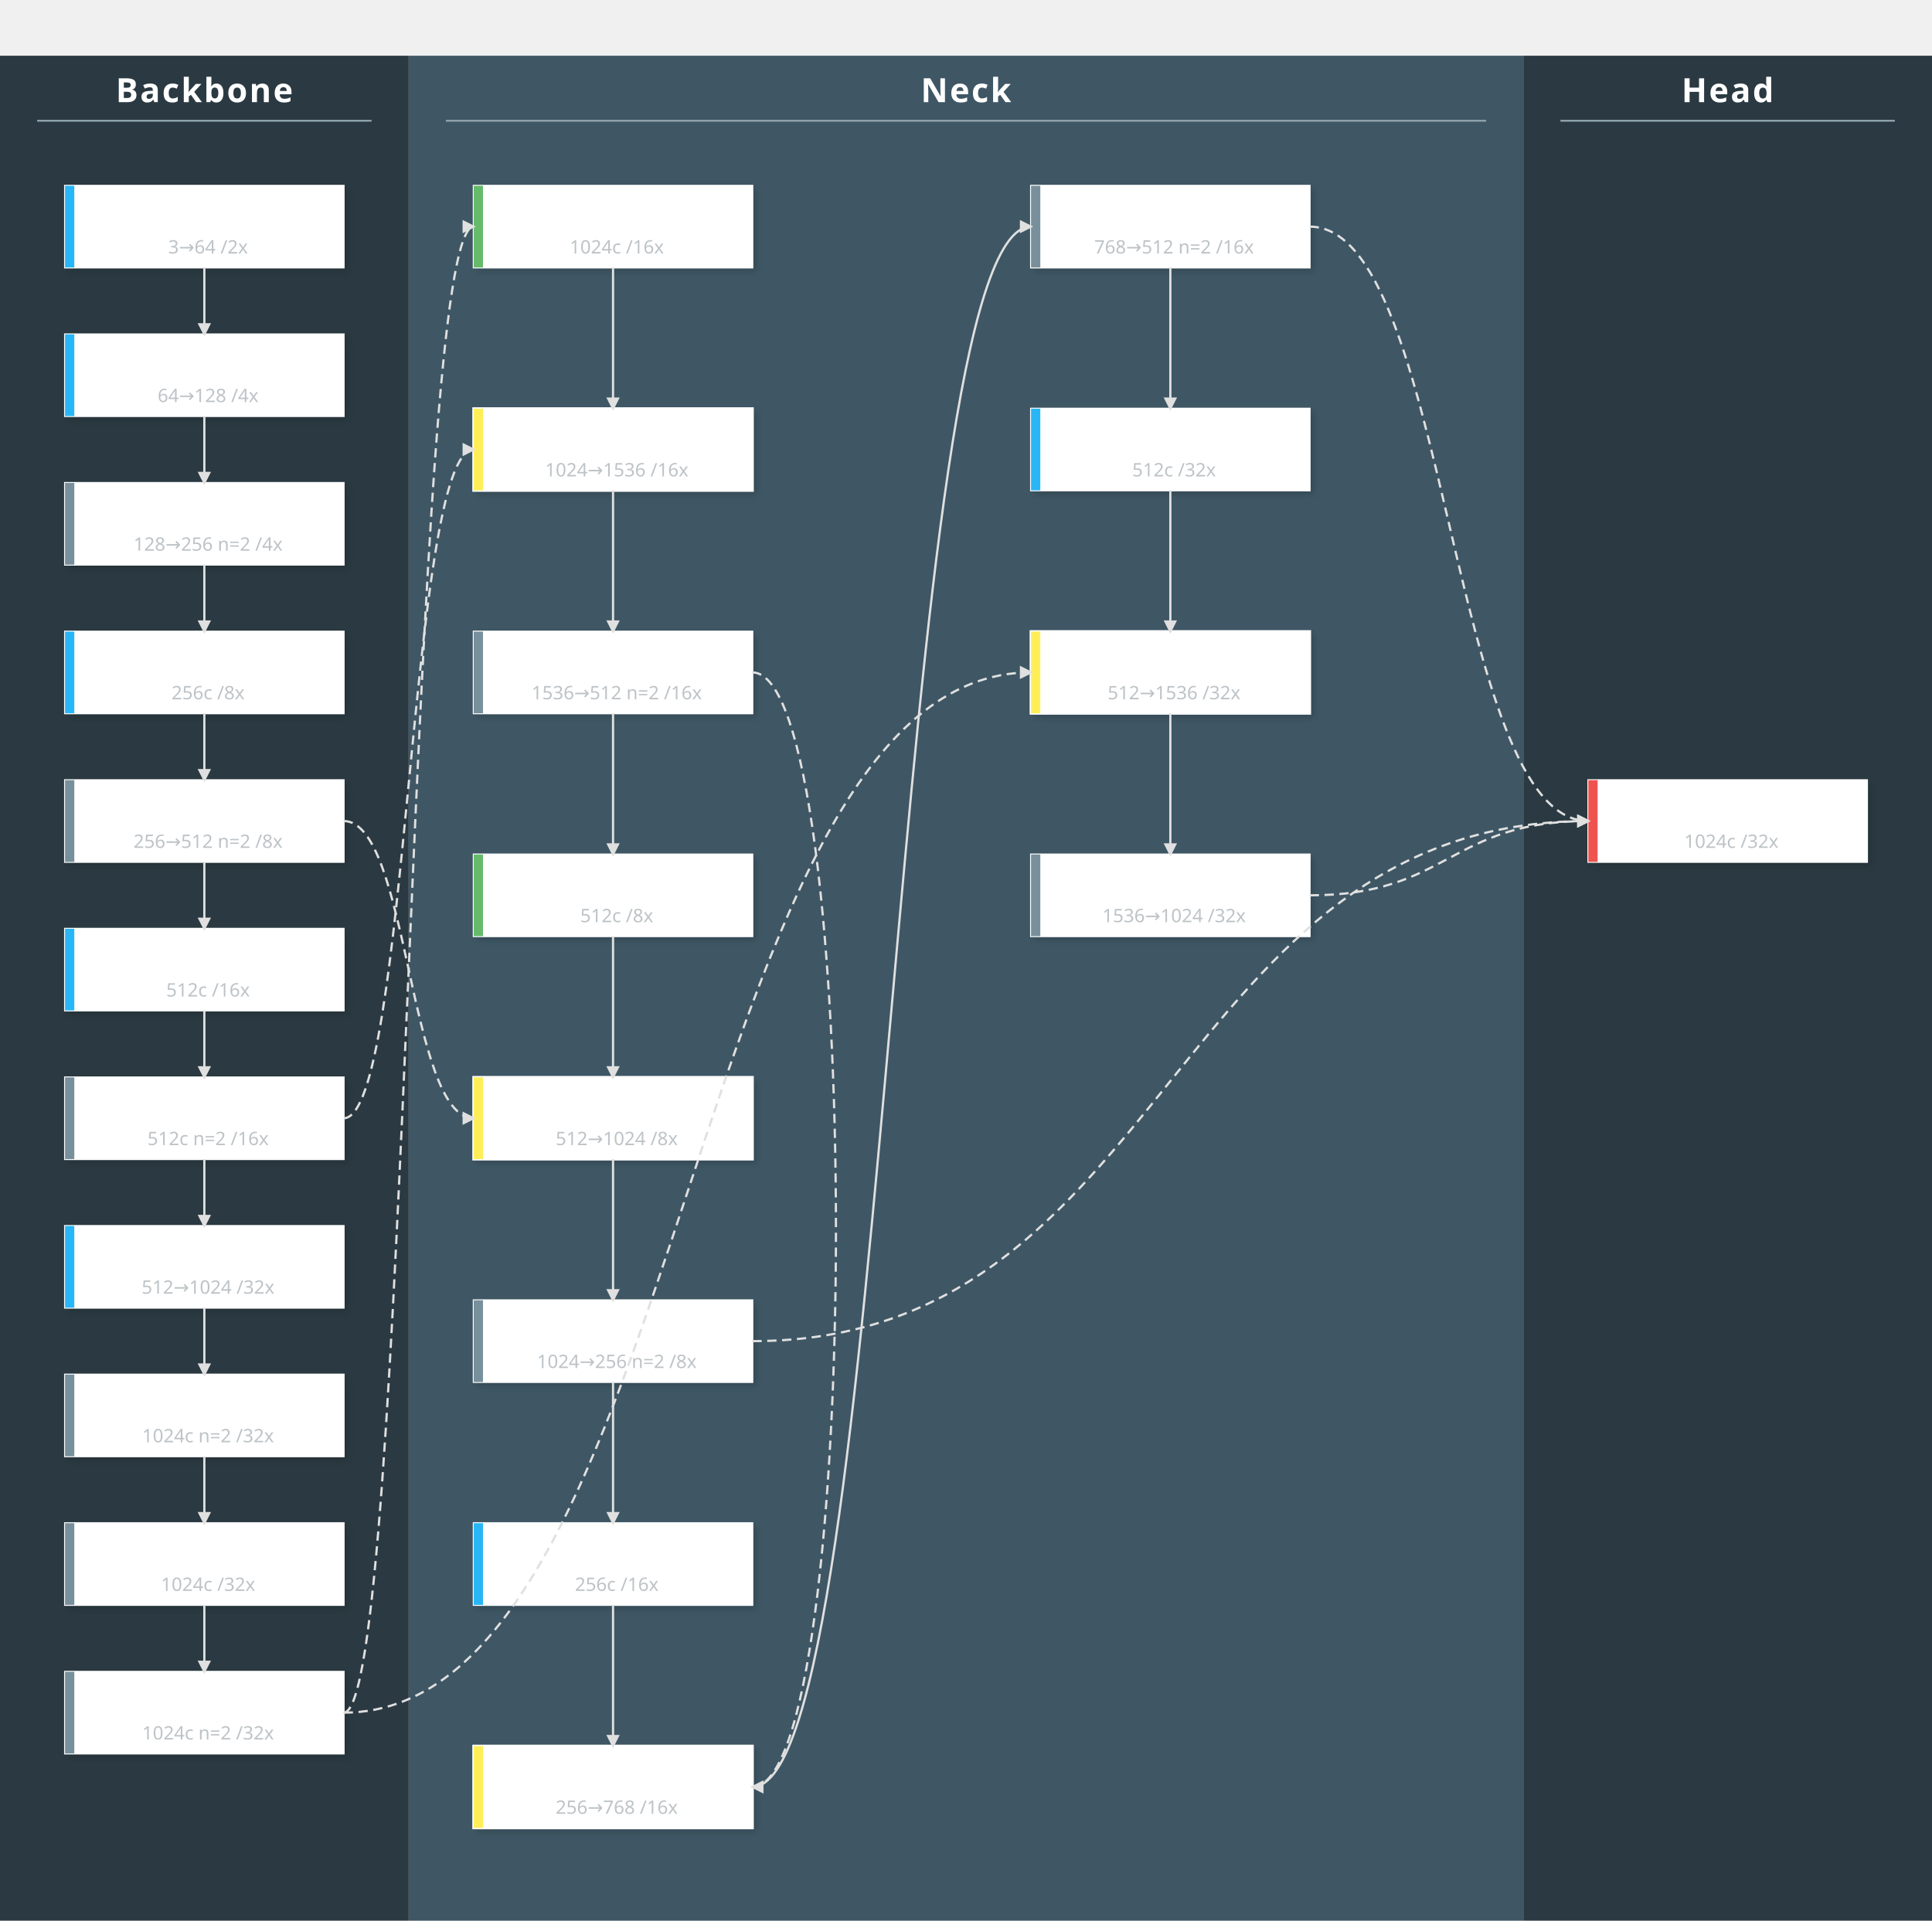
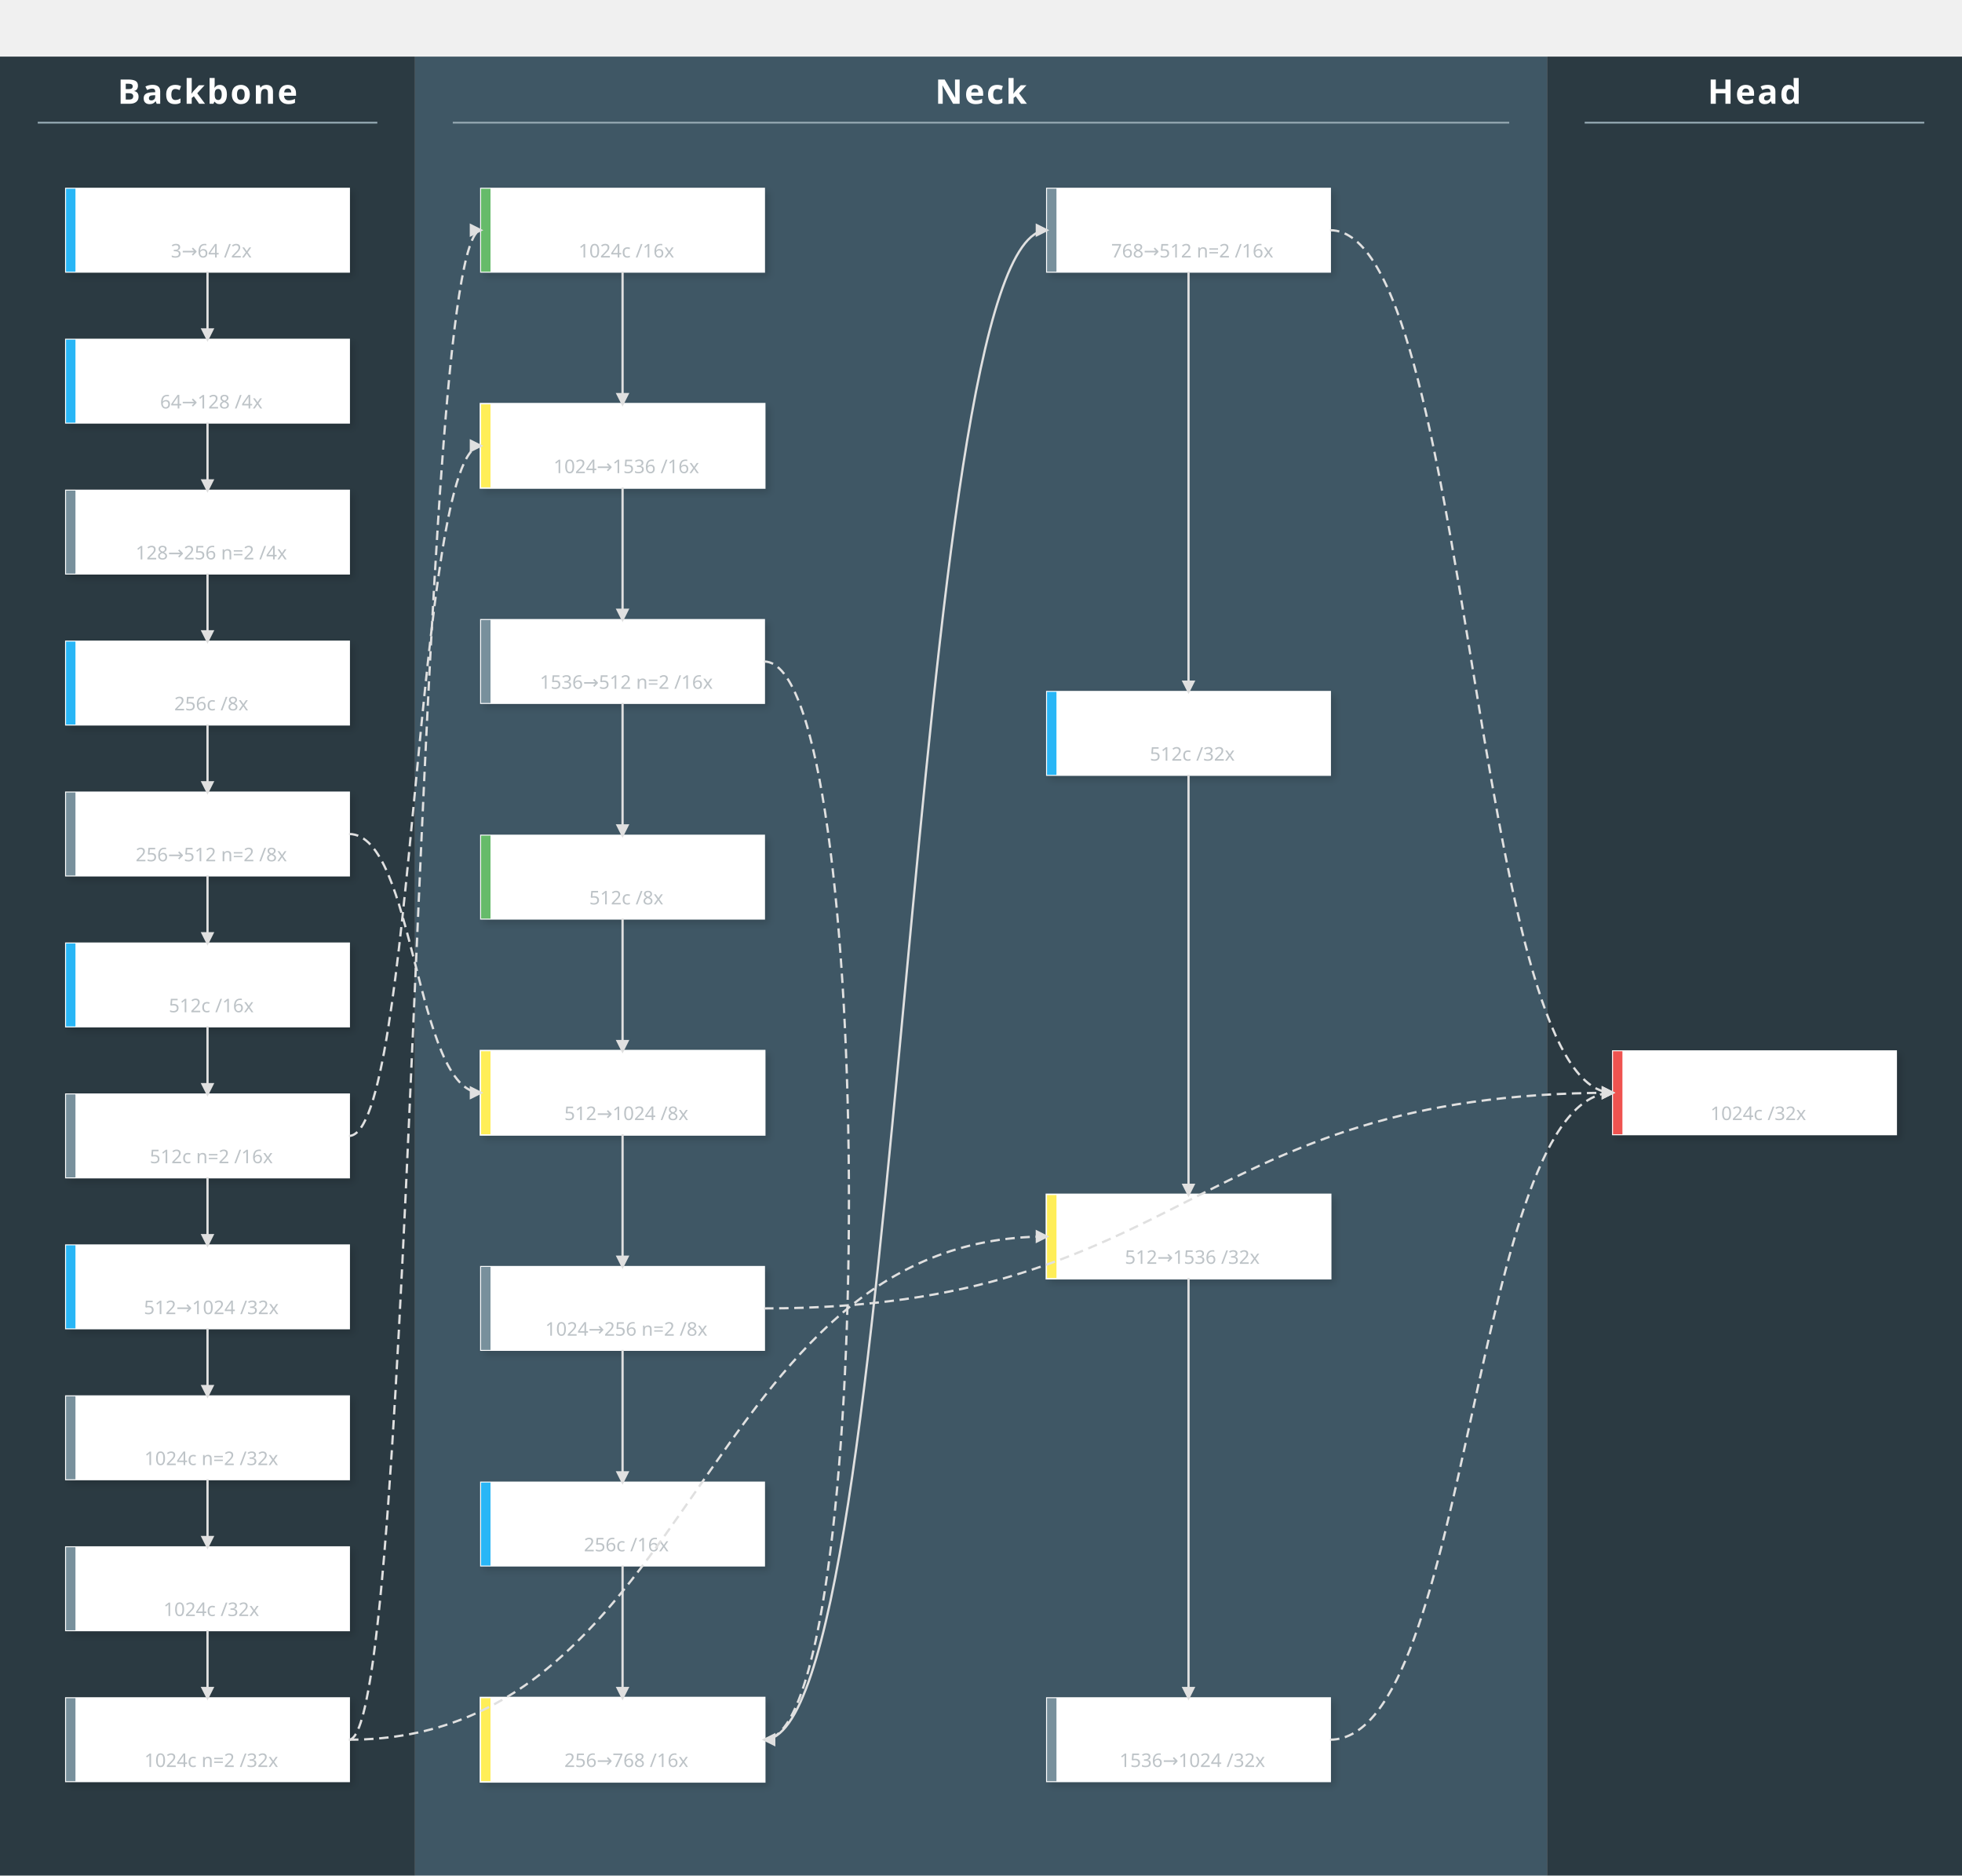
- <svg xmlns="http://www.w3.org/2000/svg" viewBox="0 0 1040 1034">
+ <svg xmlns="http://www.w3.org/2000/svg" viewBox="0 0 1040 994">
  <style>
            text { font-family: "Osifont, 'ISOCPEUR', 'Courier New', sans-serif"; }
        </style>
  <defs>
    <filter id="shadow" x="-20%" y="-20%" width="150%" height="150%">
      <feGaussianBlur in="SourceAlpha" stdDeviation="2" />
      <feOffset dx="2" dy="2" result="offsetblur" />
      <feComponentTransfer>
        <feFuncA type="linear" slope="0.15" />
      </feComponentTransfer>
      <feMerge>
        <feMergeNode />
        <feMergeNode in="SourceGraphic" />
      </feMerge>
    </filter>
    <marker id="arrow" markerWidth="6" markerHeight="6" refX="5" refY="3" orient="auto" markerUnits="strokeWidth">
      <path d="M0,0 L0,6 L6,3 z" fill="#E0E0E0" />
    </marker>
    <linearGradient id="grad_bb" x1="0%" y1="0%" x2="0%" y2="100%">
      <stop offset="0%" style="stop-color:#FFFFFF;stop-opacity:1" />
      <stop offset="100%" style="stop-color:#FFFFFF;stop-opacity:1" />
    </linearGradient>
    <linearGradient id="grad_neck" x1="0%" y1="0%" x2="0%" y2="100%">
      <stop offset="0%" style="stop-color:#FFFFFF;stop-opacity:1" />
      <stop offset="100%" style="stop-color:#FFFFFF;stop-opacity:1" />
    </linearGradient>
    <linearGradient id="grad_head" x1="0%" y1="0%" x2="0%" y2="100%">
      <stop offset="0%" style="stop-color:#FFFFFF;stop-opacity:1" />
      <stop offset="100%" style="stop-color:#FFFFFF;stop-opacity:1" />
    </linearGradient>
    <linearGradient id="grad_concat" x1="0%" y1="0%" x2="0%" y2="100%">
      <stop offset="0%" style="stop-color:#FFFFFF;stop-opacity:1" />
      <stop offset="100%" style="stop-color:#FFFFFF;stop-opacity:1" />
    </linearGradient>
    <linearGradient id="grad_node" x1="0%" y1="0%" x2="0%" y2="100%">
      <stop offset="0%" style="stop-color:#FFFFFF;stop-opacity:1" />
      <stop offset="100%" style="stop-color:#FFFFFF;stop-opacity:1" />
    </linearGradient>
  </defs>
-   <rect x="820" y="30" width="220" height="1004" fill="#2B3A42" />
-   <rect x="220" y="30" width="600" height="1004" fill="#3F5765" />
-   <rect x="0" y="30" width="220" height="1004" fill="#2B3A42" />
+   <rect x="820" y="30" width="220" height="964" fill="#2B3A42" />
+   <rect x="220" y="30" width="600" height="964" fill="#3F5765" />
+   <rect x="0" y="30" width="220" height="964" fill="#2B3A42" />
  <rect x="35.0" y="100" width="150" height="44" rx="0" fill="url(#grad_bb)" stroke="#FFFFFF" stroke-width="1.0" filter="url(#shadow)" />
  <clipPath id="clip_35_100">
    <rect x="35.0" y="100" width="150" height="44" rx="0" />
  </clipPath>
  <rect x="35.0" y="100" width="5" height="44" fill="#29B6F6" clip-path="url(#clip_35_100)" />
  <text x="112.0" y="114.0" font-weight="bold" font-size="14" fill="#FFFFFF" text-anchor="middle" dominant-baseline="middle">Conv</text>
  <text x="112.0" y="133.0" font-size="10" fill="#BDC3C7" text-anchor="middle" dominant-baseline="middle">3→64 /2x</text>
  <rect x="35.0" y="180" width="150" height="44" rx="0" fill="url(#grad_bb)" stroke="#FFFFFF" stroke-width="1.0" filter="url(#shadow)" />
  <clipPath id="clip_35_180">
    <rect x="35.0" y="180" width="150" height="44" rx="0" />
  </clipPath>
  <rect x="35.0" y="180" width="5" height="44" fill="#29B6F6" clip-path="url(#clip_35_180)" />
  <text x="112.0" y="194.0" font-weight="bold" font-size="14" fill="#FFFFFF" text-anchor="middle" dominant-baseline="middle">Conv</text>
  <text x="112.0" y="213.0" font-size="10" fill="#BDC3C7" text-anchor="middle" dominant-baseline="middle">64→128 /4x</text>
  <rect x="35.0" y="260" width="150" height="44" rx="0" fill="url(#grad_bb)" stroke="#FFFFFF" stroke-width="1.0" filter="url(#shadow)" />
  <clipPath id="clip_35_260">
    <rect x="35.0" y="260" width="150" height="44" rx="0" />
  </clipPath>
  <rect x="35.0" y="260" width="5" height="44" fill="#78909C" clip-path="url(#clip_35_260)" />
  <text x="112.0" y="274.0" font-weight="bold" font-size="14" fill="#FFFFFF" text-anchor="middle" dominant-baseline="middle">C3k2</text>
  <text x="112.0" y="293.0" font-size="10" fill="#BDC3C7" text-anchor="middle" dominant-baseline="middle">128→256 n=2 /4x</text>
  <rect x="35.0" y="340" width="150" height="44" rx="0" fill="url(#grad_bb)" stroke="#FFFFFF" stroke-width="1.0" filter="url(#shadow)" />
  <clipPath id="clip_35_340">
    <rect x="35.0" y="340" width="150" height="44" rx="0" />
  </clipPath>
  <rect x="35.0" y="340" width="5" height="44" fill="#29B6F6" clip-path="url(#clip_35_340)" />
  <text x="112.0" y="354.0" font-weight="bold" font-size="14" fill="#FFFFFF" text-anchor="middle" dominant-baseline="middle">Conv</text>
  <text x="112.0" y="373.0" font-size="10" fill="#BDC3C7" text-anchor="middle" dominant-baseline="middle">256c /8x</text>
  <rect x="35.0" y="420" width="150" height="44" rx="0" fill="url(#grad_bb)" stroke="#FFFFFF" stroke-width="1.0" filter="url(#shadow)" />
  <clipPath id="clip_35_420">
    <rect x="35.0" y="420" width="150" height="44" rx="0" />
  </clipPath>
  <rect x="35.0" y="420" width="5" height="44" fill="#78909C" clip-path="url(#clip_35_420)" />
  <text x="112.0" y="434.0" font-weight="bold" font-size="14" fill="#FFFFFF" text-anchor="middle" dominant-baseline="middle">C3k2</text>
  <text x="112.0" y="453.0" font-size="10" fill="#BDC3C7" text-anchor="middle" dominant-baseline="middle">256→512 n=2 /8x</text>
  <rect x="35.0" y="500" width="150" height="44" rx="0" fill="url(#grad_bb)" stroke="#FFFFFF" stroke-width="1.0" filter="url(#shadow)" />
  <clipPath id="clip_35_500">
    <rect x="35.0" y="500" width="150" height="44" rx="0" />
  </clipPath>
  <rect x="35.0" y="500" width="5" height="44" fill="#29B6F6" clip-path="url(#clip_35_500)" />
  <text x="112.0" y="514.0" font-weight="bold" font-size="14" fill="#FFFFFF" text-anchor="middle" dominant-baseline="middle">Conv</text>
  <text x="112.0" y="533.0" font-size="10" fill="#BDC3C7" text-anchor="middle" dominant-baseline="middle">512c /16x</text>
  <rect x="35.0" y="580" width="150" height="44" rx="0" fill="url(#grad_bb)" stroke="#FFFFFF" stroke-width="1.0" filter="url(#shadow)" />
  <clipPath id="clip_35_580">
    <rect x="35.0" y="580" width="150" height="44" rx="0" />
  </clipPath>
  <rect x="35.0" y="580" width="5" height="44" fill="#78909C" clip-path="url(#clip_35_580)" />
  <text x="112.0" y="594.0" font-weight="bold" font-size="14" fill="#FFFFFF" text-anchor="middle" dominant-baseline="middle">C3k2</text>
  <text x="112.0" y="613.0" font-size="10" fill="#BDC3C7" text-anchor="middle" dominant-baseline="middle">512c n=2 /16x</text>
  <rect x="35.0" y="660" width="150" height="44" rx="0" fill="url(#grad_bb)" stroke="#FFFFFF" stroke-width="1.0" filter="url(#shadow)" />
  <clipPath id="clip_35_660">
    <rect x="35.0" y="660" width="150" height="44" rx="0" />
  </clipPath>
  <rect x="35.0" y="660" width="5" height="44" fill="#29B6F6" clip-path="url(#clip_35_660)" />
  <text x="112.0" y="674.0" font-weight="bold" font-size="14" fill="#FFFFFF" text-anchor="middle" dominant-baseline="middle">Conv</text>
  <text x="112.0" y="693.0" font-size="10" fill="#BDC3C7" text-anchor="middle" dominant-baseline="middle">512→1024 /32x</text>
  <rect x="35.0" y="740" width="150" height="44" rx="0" fill="url(#grad_bb)" stroke="#FFFFFF" stroke-width="1.0" filter="url(#shadow)" />
  <clipPath id="clip_35_740">
    <rect x="35.0" y="740" width="150" height="44" rx="0" />
  </clipPath>
  <rect x="35.0" y="740" width="5" height="44" fill="#78909C" clip-path="url(#clip_35_740)" />
  <text x="112.0" y="754.0" font-weight="bold" font-size="14" fill="#FFFFFF" text-anchor="middle" dominant-baseline="middle">C3k2</text>
  <text x="112.0" y="773.0" font-size="10" fill="#BDC3C7" text-anchor="middle" dominant-baseline="middle">1024c n=2 /32x</text>
  <rect x="35.0" y="820" width="150" height="44" rx="0" fill="url(#grad_bb)" stroke="#FFFFFF" stroke-width="1.0" filter="url(#shadow)" />
  <clipPath id="clip_35_820">
    <rect x="35.0" y="820" width="150" height="44" rx="0" />
  </clipPath>
  <rect x="35.0" y="820" width="5" height="44" fill="#78909C" clip-path="url(#clip_35_820)" />
  <text x="112.0" y="834.0" font-weight="bold" font-size="14" fill="#FFFFFF" text-anchor="middle" dominant-baseline="middle">SPPF</text>
  <text x="112.0" y="853.0" font-size="10" fill="#BDC3C7" text-anchor="middle" dominant-baseline="middle">1024c /32x</text>
  <rect x="35.0" y="900" width="150" height="44" rx="0" fill="url(#grad_bb)" stroke="#FFFFFF" stroke-width="1.0" filter="url(#shadow)" />
  <clipPath id="clip_35_900">
    <rect x="35.0" y="900" width="150" height="44" rx="0" />
  </clipPath>
  <rect x="35.0" y="900" width="5" height="44" fill="#78909C" clip-path="url(#clip_35_900)" />
  <text x="112.0" y="914.0" font-weight="bold" font-size="14" fill="#FFFFFF" text-anchor="middle" dominant-baseline="middle">C2PSA</text>
  <text x="112.0" y="933.0" font-size="10" fill="#BDC3C7" text-anchor="middle" dominant-baseline="middle">1024c n=2 /32x</text>
  <rect x="255.0" y="100" width="150" height="44" rx="0" fill="url(#grad_neck)" stroke="#FFFFFF" stroke-width="1.0" filter="url(#shadow)" />
  <clipPath id="clip_255_100">
    <rect x="255.0" y="100" width="150" height="44" rx="0" />
  </clipPath>
  <rect x="255.0" y="100" width="5" height="44" fill="#66BB6A" clip-path="url(#clip_255_100)" />
  <text x="332.0" y="114.0" font-weight="bold" font-size="14" fill="#FFFFFF" text-anchor="middle" dominant-baseline="middle">nn.Upsample</text>
  <text x="332.0" y="133.0" font-size="10" fill="#BDC3C7" text-anchor="middle" dominant-baseline="middle">1024c /16x</text>
-   <rect x="255.0" y="220" width="150" height="44" rx="0" fill="url(#grad_concat)" stroke="#FFFFFF" stroke-width="1.5" filter="url(#shadow)" />
-   <clipPath id="clip_255_220">
-     <rect x="255.0" y="220" width="150" height="44" rx="0" />
-   </clipPath>
-   <rect x="255.0" y="220" width="5" height="44" fill="#FFEE58" clip-path="url(#clip_255_220)" />
-   <text x="332.0" y="234.0" font-weight="bold" font-size="14" fill="#FFFFFF" text-anchor="middle" dominant-baseline="middle">Concat</text>
-   <text x="332.0" y="253.0" font-size="10" fill="#BDC3C7" text-anchor="middle" dominant-baseline="middle">1024→1536 /16x</text>
-   <rect x="255.0" y="340" width="150" height="44" rx="0" fill="url(#grad_neck)" stroke="#FFFFFF" stroke-width="1.0" filter="url(#shadow)" />
-   <clipPath id="clip_255_340">
-     <rect x="255.0" y="340" width="150" height="44" rx="0" />
-   </clipPath>
-   <rect x="255.0" y="340" width="5" height="44" fill="#78909C" clip-path="url(#clip_255_340)" />
-   <text x="332.0" y="354.0" font-weight="bold" font-size="14" fill="#FFFFFF" text-anchor="middle" dominant-baseline="middle">C3k2</text>
-   <text x="332.0" y="373.0" font-size="10" fill="#BDC3C7" text-anchor="middle" dominant-baseline="middle">1536→512 n=2 /16x</text>
-   <rect x="255.0" y="460" width="150" height="44" rx="0" fill="url(#grad_neck)" stroke="#FFFFFF" stroke-width="1.0" filter="url(#shadow)" />
-   <clipPath id="clip_255_460">
-     <rect x="255.0" y="460" width="150" height="44" rx="0" />
-   </clipPath>
-   <rect x="255.0" y="460" width="5" height="44" fill="#66BB6A" clip-path="url(#clip_255_460)" />
-   <text x="332.0" y="474.0" font-weight="bold" font-size="14" fill="#FFFFFF" text-anchor="middle" dominant-baseline="middle">nn.Upsample</text>
-   <text x="332.0" y="493.0" font-size="10" fill="#BDC3C7" text-anchor="middle" dominant-baseline="middle">512c /8x</text>
-   <rect x="255.0" y="580" width="150" height="44" rx="0" fill="url(#grad_concat)" stroke="#FFFFFF" stroke-width="1.5" filter="url(#shadow)" />
-   <clipPath id="clip_255_580">
-     <rect x="255.0" y="580" width="150" height="44" rx="0" />
-   </clipPath>
-   <rect x="255.0" y="580" width="5" height="44" fill="#FFEE58" clip-path="url(#clip_255_580)" />
-   <text x="332.0" y="594.0" font-weight="bold" font-size="14" fill="#FFFFFF" text-anchor="middle" dominant-baseline="middle">Concat</text>
-   <text x="332.0" y="613.0" font-size="10" fill="#BDC3C7" text-anchor="middle" dominant-baseline="middle">512→1024 /8x</text>
-   <rect x="255.0" y="700" width="150" height="44" rx="0" fill="url(#grad_neck)" stroke="#FFFFFF" stroke-width="1.0" filter="url(#shadow)" />
-   <clipPath id="clip_255_700">
-     <rect x="255.0" y="700" width="150" height="44" rx="0" />
-   </clipPath>
-   <rect x="255.0" y="700" width="5" height="44" fill="#78909C" clip-path="url(#clip_255_700)" />
-   <text x="332.0" y="714.0" font-weight="bold" font-size="14" fill="#FFFFFF" text-anchor="middle" dominant-baseline="middle">C3k2</text>
-   <text x="332.0" y="733.0" font-size="10" fill="#BDC3C7" text-anchor="middle" dominant-baseline="middle">1024→256 n=2 /8x</text>
-   <rect x="255.0" y="820" width="150" height="44" rx="0" fill="url(#grad_neck)" stroke="#FFFFFF" stroke-width="1.0" filter="url(#shadow)" />
-   <clipPath id="clip_255_820">
-     <rect x="255.0" y="820" width="150" height="44" rx="0" />
-   </clipPath>
-   <rect x="255.0" y="820" width="5" height="44" fill="#29B6F6" clip-path="url(#clip_255_820)" />
-   <text x="332.0" y="834.0" font-weight="bold" font-size="14" fill="#FFFFFF" text-anchor="middle" dominant-baseline="middle">Conv</text>
-   <text x="332.0" y="853.0" font-size="10" fill="#BDC3C7" text-anchor="middle" dominant-baseline="middle">256c /16x</text>
-   <rect x="255.0" y="940" width="150" height="44" rx="0" fill="url(#grad_concat)" stroke="#FFFFFF" stroke-width="1.5" filter="url(#shadow)" />
-   <clipPath id="clip_255_940">
-     <rect x="255.0" y="940" width="150" height="44" rx="0" />
-   </clipPath>
-   <rect x="255.0" y="940" width="5" height="44" fill="#FFEE58" clip-path="url(#clip_255_940)" />
-   <text x="332.0" y="954.0" font-weight="bold" font-size="14" fill="#FFFFFF" text-anchor="middle" dominant-baseline="middle">Concat</text>
-   <text x="332.0" y="973.0" font-size="10" fill="#BDC3C7" text-anchor="middle" dominant-baseline="middle">256→768 /16x</text>
+   <rect x="255.0" y="214.286" width="150" height="44" rx="0" fill="url(#grad_concat)" stroke="#FFFFFF" stroke-width="1.5" filter="url(#shadow)" />
+   <clipPath id="clip_255_214">
+     <rect x="255.0" y="214.286" width="150" height="44" rx="0" />
+   </clipPath>
+   <rect x="255.0" y="214.286" width="5" height="44" fill="#FFEE58" clip-path="url(#clip_255_214)" />
+   <text x="332.0" y="228.286" font-weight="bold" font-size="14" fill="#FFFFFF" text-anchor="middle" dominant-baseline="middle">Concat</text>
+   <text x="332.0" y="247.286" font-size="10" fill="#BDC3C7" text-anchor="middle" dominant-baseline="middle">1024→1536 /16x</text>
+   <rect x="255.0" y="328.571" width="150" height="44" rx="0" fill="url(#grad_neck)" stroke="#FFFFFF" stroke-width="1.0" filter="url(#shadow)" />
+   <clipPath id="clip_255_328">
+     <rect x="255.0" y="328.571" width="150" height="44" rx="0" />
+   </clipPath>
+   <rect x="255.0" y="328.571" width="5" height="44" fill="#78909C" clip-path="url(#clip_255_328)" />
+   <text x="332.0" y="342.571" font-weight="bold" font-size="14" fill="#FFFFFF" text-anchor="middle" dominant-baseline="middle">C3k2</text>
+   <text x="332.0" y="361.571" font-size="10" fill="#BDC3C7" text-anchor="middle" dominant-baseline="middle">1536→512 n=2 /16x</text>
+   <rect x="255.0" y="442.857" width="150" height="44" rx="0" fill="url(#grad_neck)" stroke="#FFFFFF" stroke-width="1.0" filter="url(#shadow)" />
+   <clipPath id="clip_255_442">
+     <rect x="255.0" y="442.857" width="150" height="44" rx="0" />
+   </clipPath>
+   <rect x="255.0" y="442.857" width="5" height="44" fill="#66BB6A" clip-path="url(#clip_255_442)" />
+   <text x="332.0" y="456.857" font-weight="bold" font-size="14" fill="#FFFFFF" text-anchor="middle" dominant-baseline="middle">nn.Upsample</text>
+   <text x="332.0" y="475.857" font-size="10" fill="#BDC3C7" text-anchor="middle" dominant-baseline="middle">512c /8x</text>
+   <rect x="255.0" y="557.143" width="150" height="44" rx="0" fill="url(#grad_concat)" stroke="#FFFFFF" stroke-width="1.5" filter="url(#shadow)" />
+   <clipPath id="clip_255_557">
+     <rect x="255.0" y="557.143" width="150" height="44" rx="0" />
+   </clipPath>
+   <rect x="255.0" y="557.143" width="5" height="44" fill="#FFEE58" clip-path="url(#clip_255_557)" />
+   <text x="332.0" y="571.143" font-weight="bold" font-size="14" fill="#FFFFFF" text-anchor="middle" dominant-baseline="middle">Concat</text>
+   <text x="332.0" y="590.143" font-size="10" fill="#BDC3C7" text-anchor="middle" dominant-baseline="middle">512→1024 /8x</text>
+   <rect x="255.0" y="671.429" width="150" height="44" rx="0" fill="url(#grad_neck)" stroke="#FFFFFF" stroke-width="1.0" filter="url(#shadow)" />
+   <clipPath id="clip_255_671">
+     <rect x="255.0" y="671.429" width="150" height="44" rx="0" />
+   </clipPath>
+   <rect x="255.0" y="671.429" width="5" height="44" fill="#78909C" clip-path="url(#clip_255_671)" />
+   <text x="332.0" y="685.429" font-weight="bold" font-size="14" fill="#FFFFFF" text-anchor="middle" dominant-baseline="middle">C3k2</text>
+   <text x="332.0" y="704.429" font-size="10" fill="#BDC3C7" text-anchor="middle" dominant-baseline="middle">1024→256 n=2 /8x</text>
+   <rect x="255.0" y="785.714" width="150" height="44" rx="0" fill="url(#grad_neck)" stroke="#FFFFFF" stroke-width="1.0" filter="url(#shadow)" />
+   <clipPath id="clip_255_785">
+     <rect x="255.0" y="785.714" width="150" height="44" rx="0" />
+   </clipPath>
+   <rect x="255.0" y="785.714" width="5" height="44" fill="#29B6F6" clip-path="url(#clip_255_785)" />
+   <text x="332.0" y="799.714" font-weight="bold" font-size="14" fill="#FFFFFF" text-anchor="middle" dominant-baseline="middle">Conv</text>
+   <text x="332.0" y="818.714" font-size="10" fill="#BDC3C7" text-anchor="middle" dominant-baseline="middle">256c /16x</text>
+   <rect x="255.0" y="900" width="150" height="44" rx="0" fill="url(#grad_concat)" stroke="#FFFFFF" stroke-width="1.5" filter="url(#shadow)" />
+   <clipPath id="clip_255_900">
+     <rect x="255.0" y="900" width="150" height="44" rx="0" />
+   </clipPath>
+   <rect x="255.0" y="900" width="5" height="44" fill="#FFEE58" clip-path="url(#clip_255_900)" />
+   <text x="332.0" y="914" font-weight="bold" font-size="14" fill="#FFFFFF" text-anchor="middle" dominant-baseline="middle">Concat</text>
+   <text x="332.0" y="933" font-size="10" fill="#BDC3C7" text-anchor="middle" dominant-baseline="middle">256→768 /16x</text>
  <rect x="555.0" y="100" width="150" height="44" rx="0" fill="url(#grad_neck)" stroke="#FFFFFF" stroke-width="1.0" filter="url(#shadow)" />
  <clipPath id="clip_555_100">
    <rect x="555.0" y="100" width="150" height="44" rx="0" />
  </clipPath>
  <rect x="555.0" y="100" width="5" height="44" fill="#78909C" clip-path="url(#clip_555_100)" />
  <text x="632.0" y="114.0" font-weight="bold" font-size="14" fill="#FFFFFF" text-anchor="middle" dominant-baseline="middle">C3k2</text>
  <text x="632.0" y="133.0" font-size="10" fill="#BDC3C7" text-anchor="middle" dominant-baseline="middle">768→512 n=2 /16x</text>
-   <rect x="555.0" y="220" width="150" height="44" rx="0" fill="url(#grad_neck)" stroke="#FFFFFF" stroke-width="1.0" filter="url(#shadow)" />
-   <clipPath id="clip_555_220">
-     <rect x="555.0" y="220" width="150" height="44" rx="0" />
-   </clipPath>
-   <rect x="555.0" y="220" width="5" height="44" fill="#29B6F6" clip-path="url(#clip_555_220)" />
-   <text x="632.0" y="234.0" font-weight="bold" font-size="14" fill="#FFFFFF" text-anchor="middle" dominant-baseline="middle">Conv</text>
-   <text x="632.0" y="253.0" font-size="10" fill="#BDC3C7" text-anchor="middle" dominant-baseline="middle">512c /32x</text>
-   <rect x="555.0" y="340" width="150" height="44" rx="0" fill="url(#grad_concat)" stroke="#FFFFFF" stroke-width="1.5" filter="url(#shadow)" />
-   <clipPath id="clip_555_340">
-     <rect x="555.0" y="340" width="150" height="44" rx="0" />
-   </clipPath>
-   <rect x="555.0" y="340" width="5" height="44" fill="#FFEE58" clip-path="url(#clip_555_340)" />
-   <text x="632.0" y="354.0" font-weight="bold" font-size="14" fill="#FFFFFF" text-anchor="middle" dominant-baseline="middle">Concat</text>
-   <text x="632.0" y="373.0" font-size="10" fill="#BDC3C7" text-anchor="middle" dominant-baseline="middle">512→1536 /32x</text>
-   <rect x="555.0" y="460" width="150" height="44" rx="0" fill="url(#grad_neck)" stroke="#FFFFFF" stroke-width="1.0" filter="url(#shadow)" />
-   <clipPath id="clip_555_460">
-     <rect x="555.0" y="460" width="150" height="44" rx="0" />
-   </clipPath>
-   <rect x="555.0" y="460" width="5" height="44" fill="#78909C" clip-path="url(#clip_555_460)" />
-   <text x="632.0" y="474.0" font-weight="bold" font-size="14" fill="#FFFFFF" text-anchor="middle" dominant-baseline="middle">C3k2</text>
-   <text x="632.0" y="493.0" font-size="10" fill="#BDC3C7" text-anchor="middle" dominant-baseline="middle">1536→1024 /32x</text>
-   <rect x="855.0" y="420.0" width="150" height="44" rx="0" fill="url(#grad_head)" stroke="#FFFFFF" stroke-width="1.0" filter="url(#shadow)" />
-   <clipPath id="clip_855_420">
-     <rect x="855.0" y="420.0" width="150" height="44" rx="0" />
-   </clipPath>
-   <rect x="855.0" y="420.0" width="5" height="44" fill="#EF5350" clip-path="url(#clip_855_420)" />
-   <text x="932.0" y="434.0" font-weight="bold" font-size="14" fill="#FFFFFF" text-anchor="middle" dominant-baseline="middle">Detect</text>
-   <text x="932.0" y="453.0" font-size="10" fill="#BDC3C7" text-anchor="middle" dominant-baseline="middle">1024c /32x</text>
+   <rect x="555.0" y="366.667" width="150" height="44" rx="0" fill="url(#grad_neck)" stroke="#FFFFFF" stroke-width="1.0" filter="url(#shadow)" />
+   <clipPath id="clip_555_366">
+     <rect x="555.0" y="366.667" width="150" height="44" rx="0" />
+   </clipPath>
+   <rect x="555.0" y="366.667" width="5" height="44" fill="#29B6F6" clip-path="url(#clip_555_366)" />
+   <text x="632.0" y="380.667" font-weight="bold" font-size="14" fill="#FFFFFF" text-anchor="middle" dominant-baseline="middle">Conv</text>
+   <text x="632.0" y="399.667" font-size="10" fill="#BDC3C7" text-anchor="middle" dominant-baseline="middle">512c /32x</text>
+   <rect x="555.0" y="633.333" width="150" height="44" rx="0" fill="url(#grad_concat)" stroke="#FFFFFF" stroke-width="1.5" filter="url(#shadow)" />
+   <clipPath id="clip_555_633">
+     <rect x="555.0" y="633.333" width="150" height="44" rx="0" />
+   </clipPath>
+   <rect x="555.0" y="633.333" width="5" height="44" fill="#FFEE58" clip-path="url(#clip_555_633)" />
+   <text x="632.0" y="647.333" font-weight="bold" font-size="14" fill="#FFFFFF" text-anchor="middle" dominant-baseline="middle">Concat</text>
+   <text x="632.0" y="666.333" font-size="10" fill="#BDC3C7" text-anchor="middle" dominant-baseline="middle">512→1536 /32x</text>
+   <rect x="555.0" y="900.0" width="150" height="44" rx="0" fill="url(#grad_neck)" stroke="#FFFFFF" stroke-width="1.0" filter="url(#shadow)" />
+   <clipPath id="clip_555_900">
+     <rect x="555.0" y="900.0" width="150" height="44" rx="0" />
+   </clipPath>
+   <rect x="555.0" y="900.0" width="5" height="44" fill="#78909C" clip-path="url(#clip_555_900)" />
+   <text x="632.0" y="914.0" font-weight="bold" font-size="14" fill="#FFFFFF" text-anchor="middle" dominant-baseline="middle">C3k2</text>
+   <text x="632.0" y="933.0" font-size="10" fill="#BDC3C7" text-anchor="middle" dominant-baseline="middle">1536→1024 /32x</text>
+   <rect x="855.0" y="557.143" width="150" height="44" rx="0" fill="url(#grad_head)" stroke="#FFFFFF" stroke-width="1.0" filter="url(#shadow)" />
+   <clipPath id="clip_855_557">
+     <rect x="855.0" y="557.143" width="150" height="44" rx="0" />
+   </clipPath>
+   <rect x="855.0" y="557.143" width="5" height="44" fill="#EF5350" clip-path="url(#clip_855_557)" />
+   <text x="932.0" y="571.143" font-weight="bold" font-size="14" fill="#FFFFFF" text-anchor="middle" dominant-baseline="middle">Detect</text>
+   <text x="932.0" y="590.143" font-size="10" fill="#BDC3C7" text-anchor="middle" dominant-baseline="middle">1024c /32x</text>
  <path d="M 110.0 144 L 110.0 180" stroke="#E0E0E0" stroke-width="1.2" fill="none" marker-end="url(#arrow)" />
  <path d="M 110.0 224 L 110.0 260" stroke="#E0E0E0" stroke-width="1.2" fill="none" marker-end="url(#arrow)" />
  <path d="M 110.0 304 L 110.0 340" stroke="#E0E0E0" stroke-width="1.2" fill="none" marker-end="url(#arrow)" />
  <path d="M 110.0 384 L 110.0 420" stroke="#E0E0E0" stroke-width="1.2" fill="none" marker-end="url(#arrow)" />
  <path d="M 110.0 464 L 110.0 500" stroke="#E0E0E0" stroke-width="1.2" fill="none" marker-end="url(#arrow)" />
  <path d="M 110.0 544 L 110.0 580" stroke="#E0E0E0" stroke-width="1.2" fill="none" marker-end="url(#arrow)" />
  <path d="M 110.0 624 L 110.0 660" stroke="#E0E0E0" stroke-width="1.2" fill="none" marker-end="url(#arrow)" />
  <path d="M 110.0 704 L 110.0 740" stroke="#E0E0E0" stroke-width="1.2" fill="none" marker-end="url(#arrow)" />
  <path d="M 110.0 784 L 110.0 820" stroke="#E0E0E0" stroke-width="1.2" fill="none" marker-end="url(#arrow)" />
  <path d="M 110.0 864 L 110.0 900" stroke="#E0E0E0" stroke-width="1.2" fill="none" marker-end="url(#arrow)" />
  <path d="M 185.0 922.0 C 220.0 922.0, 220.0 122.0, 255.0 122.0" stroke="#E0E0E0" stroke-width="1.2" fill="none" stroke-dasharray="5,3" marker-end="url(#arrow)" />
-   <path d="M 330.0 144 L 330.0 220" stroke="#E0E0E0" stroke-width="1.2" fill="none" marker-end="url(#arrow)" />
-   <path d="M 185.0 602.0 C 220.0 602.0, 220.0 242.0, 255.0 242.0" stroke="#E0E0E0" stroke-width="1.2" fill="none" stroke-dasharray="5,3" marker-end="url(#arrow)" />
-   <path d="M 330.0 264 L 330.0 340" stroke="#E0E0E0" stroke-width="1.2" fill="none" marker-end="url(#arrow)" />
-   <path d="M 330.0 384 L 330.0 460" stroke="#E0E0E0" stroke-width="1.2" fill="none" marker-end="url(#arrow)" />
-   <path d="M 330.0 504 L 330.0 580" stroke="#E0E0E0" stroke-width="1.2" fill="none" marker-end="url(#arrow)" />
-   <path d="M 185.0 442.0 C 220.0 442.0, 220.0 602.0, 255.0 602.0" stroke="#E0E0E0" stroke-width="1.2" fill="none" stroke-dasharray="5,3" marker-end="url(#arrow)" />
-   <path d="M 330.0 624 L 330.0 700" stroke="#E0E0E0" stroke-width="1.2" fill="none" marker-end="url(#arrow)" />
-   <path d="M 330.0 744 L 330.0 820" stroke="#E0E0E0" stroke-width="1.2" fill="none" marker-end="url(#arrow)" />
-   <path d="M 330.0 864 L 330.0 940" stroke="#E0E0E0" stroke-width="1.2" fill="none" marker-end="url(#arrow)" />
-   <path d="M 405.0 362.0 C 465.0 362.0, 465.0 962.0, 405.0 962.0" stroke="#E0E0E0" stroke-width="1.2" fill="none" stroke-dasharray="5,3" marker-end="url(#arrow)" />
-   <path d="M 405.0 962.0 C 480.0 962.0, 480.0 122.0, 555.0 122.0" stroke="#E0E0E0" stroke-width="1.2" fill="none" marker-end="url(#arrow)" />
-   <path d="M 630.0 144 L 630.0 220" stroke="#E0E0E0" stroke-width="1.2" fill="none" marker-end="url(#arrow)" />
-   <path d="M 630.0 264 L 630.0 340" stroke="#E0E0E0" stroke-width="1.2" fill="none" marker-end="url(#arrow)" />
-   <path d="M 185.0 922.0 C 370.0 922.0, 370.0 362.0, 555.0 362.0" stroke="#E0E0E0" stroke-width="1.2" fill="none" stroke-dasharray="5,3" marker-end="url(#arrow)" />
-   <path d="M 630.0 384 L 630.0 460" stroke="#E0E0E0" stroke-width="1.2" fill="none" marker-end="url(#arrow)" />
-   <path d="M 405.0 722.0 C 630.0 722.0, 630.0 442.0, 855.0 442.0" stroke="#E0E0E0" stroke-width="1.2" fill="none" stroke-dasharray="5,3" marker-end="url(#arrow)" />
-   <path d="M 705.0 122.0 C 780.0 122.0, 780.0 442.0, 855.0 442.0" stroke="#E0E0E0" stroke-width="1.2" fill="none" stroke-dasharray="5,3" marker-end="url(#arrow)" />
-   <path d="M 705.0 482.0 C 780.0 482.0, 780.0 442.0, 855.0 442.0" stroke="#E0E0E0" stroke-width="1.2" fill="none" stroke-dasharray="5,3" marker-end="url(#arrow)" />
+   <path d="M 330.0 144 L 330.0 214.286" stroke="#E0E0E0" stroke-width="1.2" fill="none" marker-end="url(#arrow)" />
+   <path d="M 185.0 602.0 C 220.0 602.0, 220.0 236.286, 255.0 236.286" stroke="#E0E0E0" stroke-width="1.2" fill="none" stroke-dasharray="5,3" marker-end="url(#arrow)" />
+   <path d="M 330.0 258.286 L 330.0 328.571" stroke="#E0E0E0" stroke-width="1.2" fill="none" marker-end="url(#arrow)" />
+   <path d="M 330.0 372.571 L 330.0 442.857" stroke="#E0E0E0" stroke-width="1.2" fill="none" marker-end="url(#arrow)" />
+   <path d="M 330.0 486.857 L 330.0 557.143" stroke="#E0E0E0" stroke-width="1.2" fill="none" marker-end="url(#arrow)" />
+   <path d="M 185.0 442.0 C 220.0 442.0, 220.0 579.143, 255.0 579.143" stroke="#E0E0E0" stroke-width="1.2" fill="none" stroke-dasharray="5,3" marker-end="url(#arrow)" />
+   <path d="M 330.0 601.143 L 330.0 671.429" stroke="#E0E0E0" stroke-width="1.2" fill="none" marker-end="url(#arrow)" />
+   <path d="M 330.0 715.429 L 330.0 785.714" stroke="#E0E0E0" stroke-width="1.2" fill="none" marker-end="url(#arrow)" />
+   <path d="M 330.0 829.714 L 330.0 900" stroke="#E0E0E0" stroke-width="1.2" fill="none" marker-end="url(#arrow)" />
+   <path d="M 405.0 350.571 C 465.0 350.571, 465.0 922, 405.0 922" stroke="#E0E0E0" stroke-width="1.2" fill="none" stroke-dasharray="5,3" marker-end="url(#arrow)" />
+   <path d="M 405.0 922 C 480.0 922, 480.0 122.0, 555.0 122.0" stroke="#E0E0E0" stroke-width="1.2" fill="none" marker-end="url(#arrow)" />
+   <path d="M 630.0 144 L 630.0 366.667" stroke="#E0E0E0" stroke-width="1.2" fill="none" marker-end="url(#arrow)" />
+   <path d="M 630.0 410.667 L 630.0 633.333" stroke="#E0E0E0" stroke-width="1.2" fill="none" marker-end="url(#arrow)" />
+   <path d="M 185.0 922.0 C 370.0 922.0, 370.0 655.333, 555.0 655.333" stroke="#E0E0E0" stroke-width="1.2" fill="none" stroke-dasharray="5,3" marker-end="url(#arrow)" />
+   <path d="M 630.0 677.333 L 630.0 900.0" stroke="#E0E0E0" stroke-width="1.2" fill="none" marker-end="url(#arrow)" />
+   <path d="M 405.0 693.429 C 630.0 693.429, 630.0 579.143, 855.0 579.143" stroke="#E0E0E0" stroke-width="1.2" fill="none" stroke-dasharray="5,3" marker-end="url(#arrow)" />
+   <path d="M 705.0 122.0 C 780.0 122.0, 780.0 579.143, 855.0 579.143" stroke="#E0E0E0" stroke-width="1.2" fill="none" stroke-dasharray="5,3" marker-end="url(#arrow)" />
+   <path d="M 705.0 922.0 C 780.0 922.0, 780.0 579.143, 855.0 579.143" stroke="#E0E0E0" stroke-width="1.2" fill="none" stroke-dasharray="5,3" marker-end="url(#arrow)" />
  <text x="110.0" y="55" font-weight="bold" font-size="18" fill="#FFFFFF" text-anchor="middle" letter-spacing="1">Backbone</text>
  <line x1="20" y1="65" x2="200" y2="65" stroke="#90A4AE" stroke-width="1" />
  <text x="520.0" y="55" font-weight="bold" font-size="18" fill="#FFFFFF" text-anchor="middle" letter-spacing="1">Neck</text>
  <line x1="240" y1="65" x2="800" y2="65" stroke="#90A4AE" stroke-width="1" />
  <text x="930.0" y="55" font-weight="bold" font-size="18" fill="#FFFFFF" text-anchor="middle" letter-spacing="1">Head</text>
  <line x1="840" y1="65" x2="1020" y2="65" stroke="#90A4AE" stroke-width="1" />
</svg>
